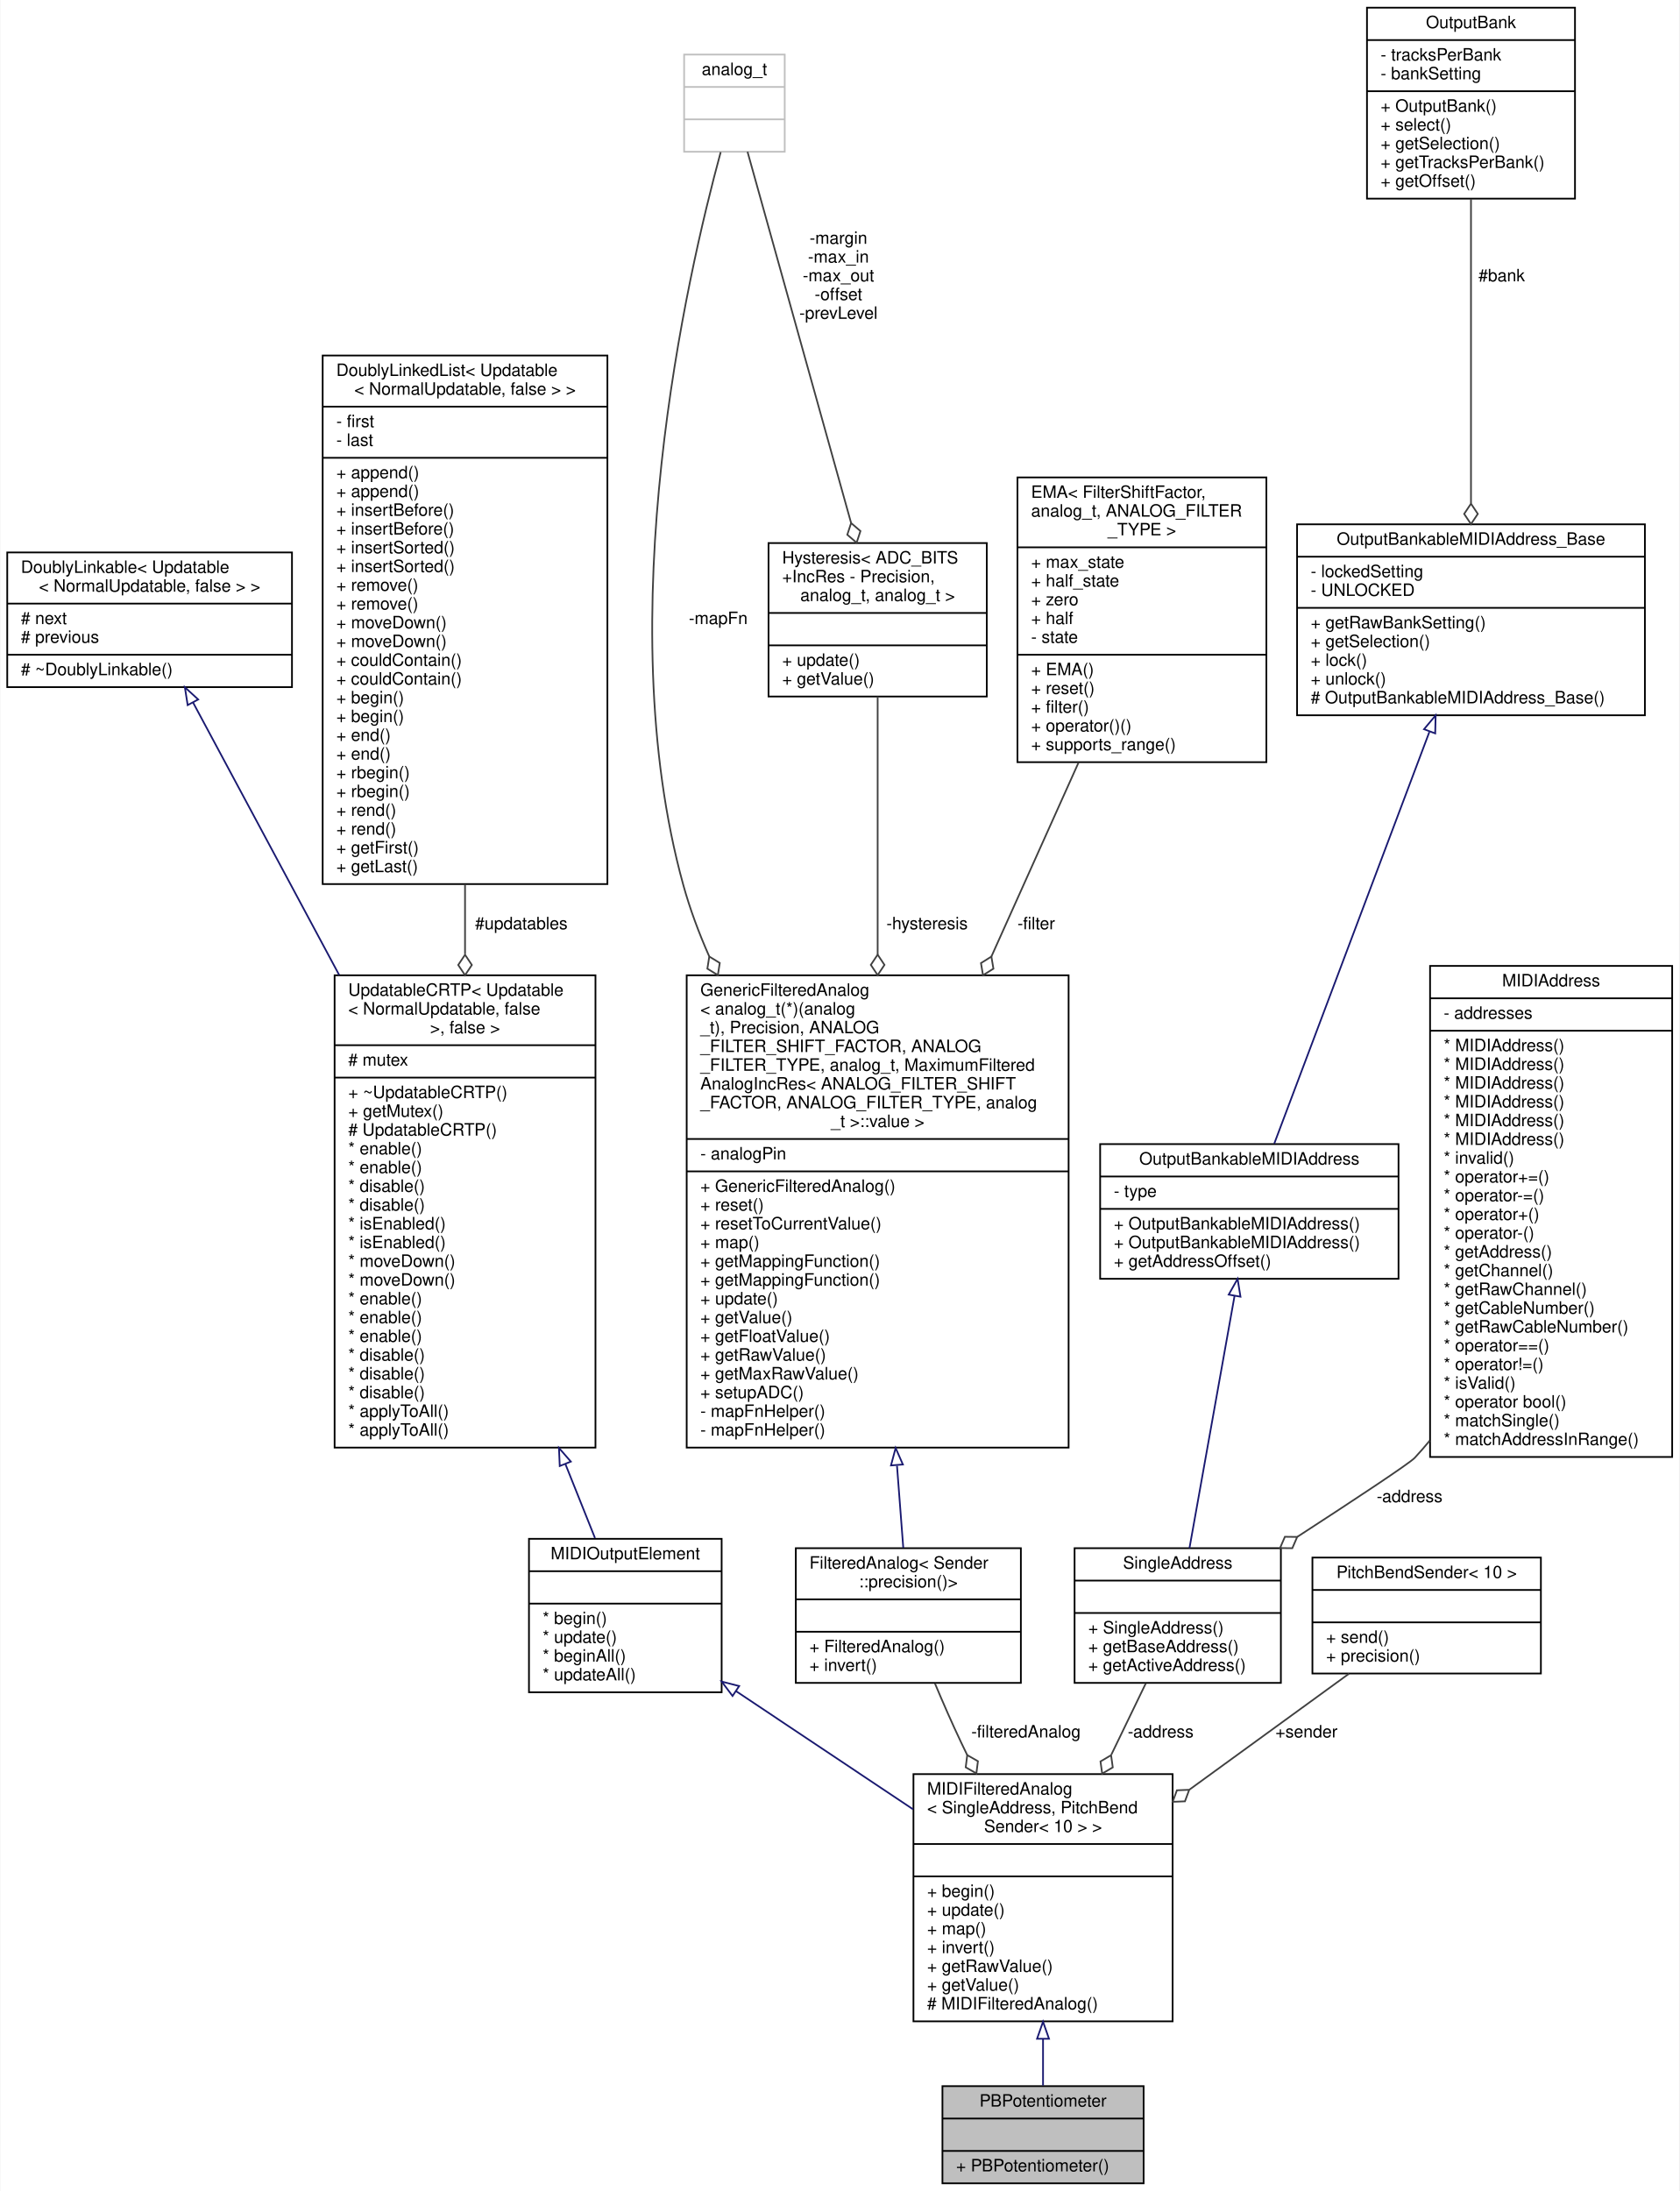
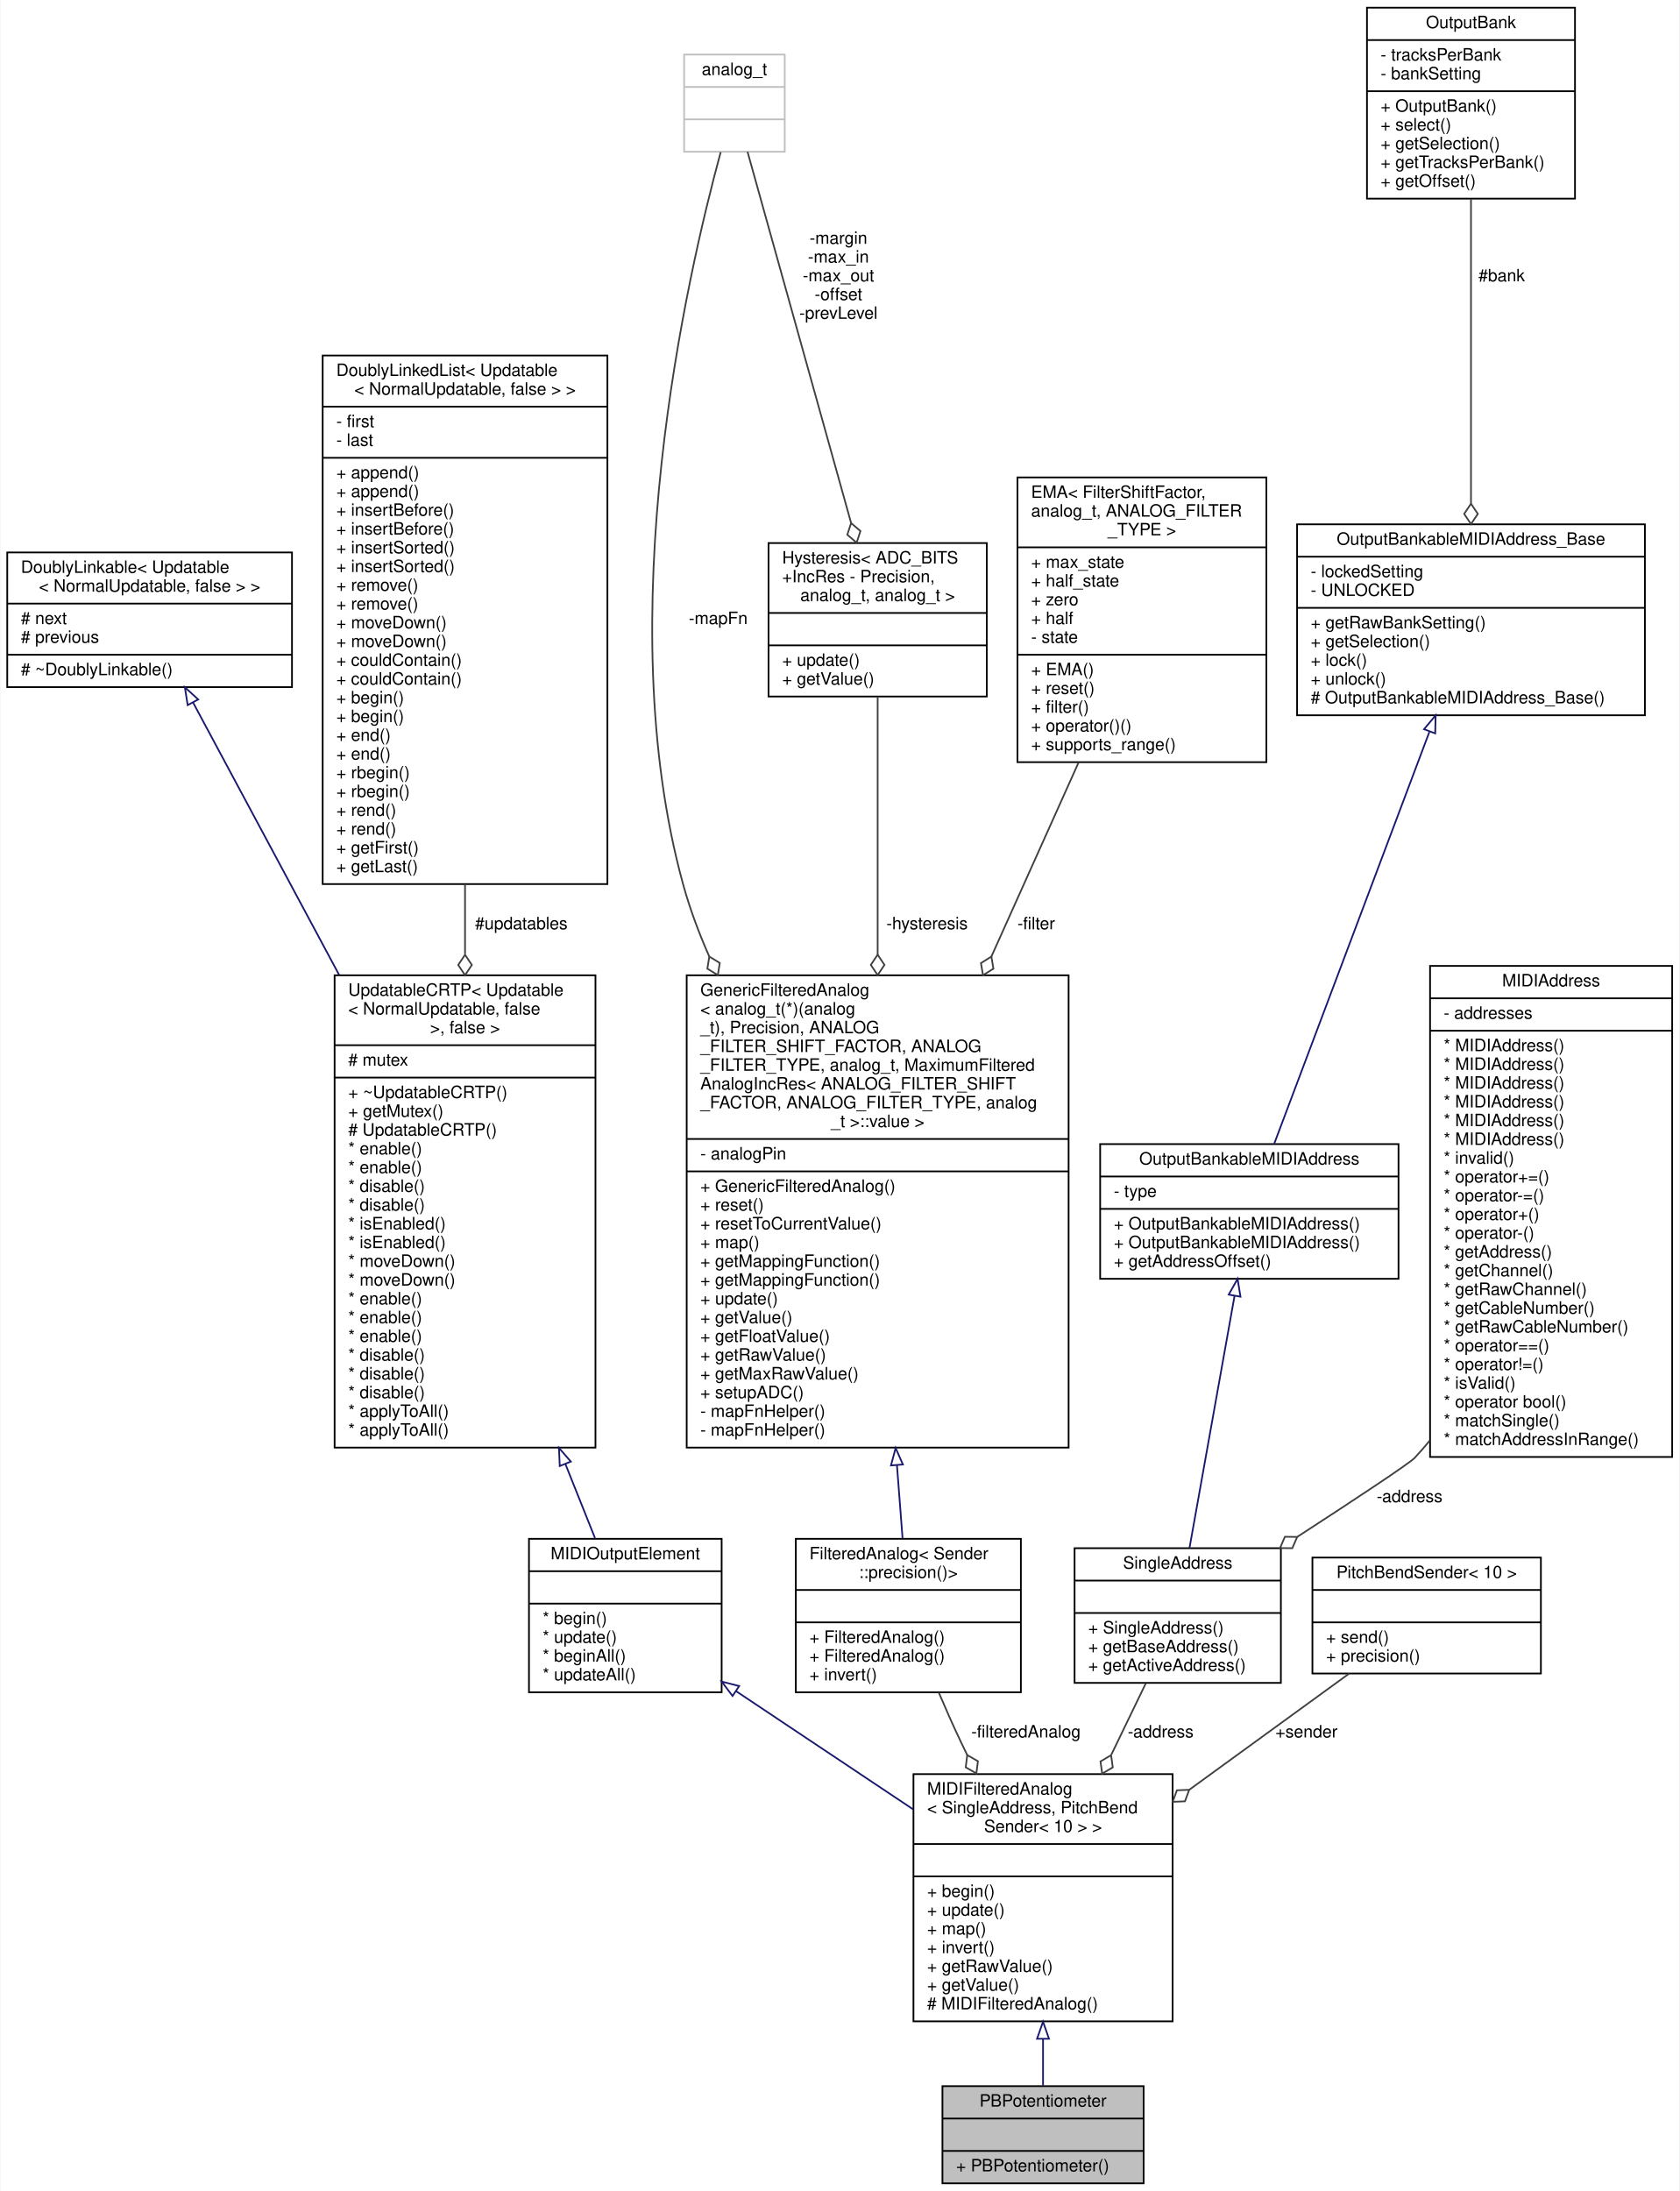
<svg xmlns="http://www.w3.org/2000/svg" xmlns:xlink="http://www.w3.org/1999/xlink" width="985pt" height="1285pt" viewBox="0.00 0.00 984.50 1285.00">
  <g id="graph0" class="graph" transform="scale(1 1) rotate(0) translate(4 1281)">
    <polygon fill="white" stroke="transparent" points="-4,4 -4,-1281 980.5,-1281 980.5,4 -4,4" />
    <g id="node1" class="node">
      <g id="a_node1">
        <a xlink:title="A class of MIDIOutputElements that read the analog input from a potentiometer or fader,...">
          <polygon fill="#bfbfbf" stroke="black" points="548.5,-0.5 548.5,-57.5 666.5,-57.5 666.5,-0.5 548.5,-0.5" />
          <text text-anchor="middle" x="607.5" y="-45.5" font-family="Helvetica,sans-Serif" font-size="10.00">PBPotentiometer</text>
          <polyline fill="none" stroke="black" points="548.5,-38.5 666.5,-38.5 " />
          <text text-anchor="middle" x="607.5" y="-26.5" font-family="Helvetica,sans-Serif" font-size="10.00"> </text>
          <polyline fill="none" stroke="black" points="548.5,-19.5 666.5,-19.5 " />
          <text text-anchor="start" x="556.5" y="-7.5" font-family="Helvetica,sans-Serif" font-size="10.00">+ PBPotentiometer()</text>
        </a>
      </g>
    </g>
    <g id="node2" class="node">
      <g id="a_node2">
        <a xlink:href="../../db/ddc/classBankable_1_1MIDIFilteredAnalog.html" target="_top" xlink:title=" ">
          <polygon fill="white" stroke="black" points="531.5,-95.5 531.5,-240.5 683.5,-240.5 683.5,-95.5 531.5,-95.5" />
          <text text-anchor="start" x="539.5" y="-228.5" font-family="Helvetica,sans-Serif" font-size="10.00">MIDIFilteredAnalog</text>
          <text text-anchor="start" x="539.5" y="-217.5" font-family="Helvetica,sans-Serif" font-size="10.00">&lt; SingleAddress, PitchBend</text>
          <text text-anchor="middle" x="607.5" y="-206.5" font-family="Helvetica,sans-Serif" font-size="10.00">Sender&lt; 10 &gt; &gt;</text>
          <polyline fill="none" stroke="black" points="531.5,-199.5 683.5,-199.5 " />
          <text text-anchor="middle" x="607.5" y="-187.5" font-family="Helvetica,sans-Serif" font-size="10.00"> </text>
          <polyline fill="none" stroke="black" points="531.5,-180.5 683.5,-180.5 " />
          <text text-anchor="start" x="539.5" y="-168.5" font-family="Helvetica,sans-Serif" font-size="10.00">+ begin()</text>
          <text text-anchor="start" x="539.5" y="-157.5" font-family="Helvetica,sans-Serif" font-size="10.00">+ update()</text>
          <text text-anchor="start" x="539.5" y="-146.5" font-family="Helvetica,sans-Serif" font-size="10.00">+ map()</text>
          <text text-anchor="start" x="539.5" y="-135.5" font-family="Helvetica,sans-Serif" font-size="10.00">+ invert()</text>
          <text text-anchor="start" x="539.5" y="-124.5" font-family="Helvetica,sans-Serif" font-size="10.00">+ getRawValue()</text>
          <text text-anchor="start" x="539.5" y="-113.5" font-family="Helvetica,sans-Serif" font-size="10.00">+ getValue()</text>
          <text text-anchor="start" x="539.5" y="-102.5" font-family="Helvetica,sans-Serif" font-size="10.00"># MIDIFilteredAnalog()</text>
        </a>
      </g>
    </g>
    <g id="edge1" class="edge">
      <path fill="none" stroke="midnightblue" d="M607.5,-85.04C607.5,-75.31 607.5,-65.95 607.5,-57.8" />
      <polygon fill="none" stroke="midnightblue" points="604,-85.29 607.5,-95.29 611,-85.29 604,-85.29" />
    </g>
    <g id="node3" class="node">
      <g id="a_node3">
        <a xlink:href="../../d1/d55/classAH_1_1Updatable.html" target="_top" xlink:title=" ">
          <polygon fill="white" stroke="black" points="306,-288.5 306,-378.5 419,-378.5 419,-288.5 306,-288.5" />
          <text text-anchor="middle" x="362.5" y="-366.5" font-family="Helvetica,sans-Serif" font-size="10.00">MIDIOutputElement</text>
          <polyline fill="none" stroke="black" points="306,-359.5 419,-359.5 " />
          <text text-anchor="middle" x="362.5" y="-347.5" font-family="Helvetica,sans-Serif" font-size="10.00"> </text>
          <polyline fill="none" stroke="black" points="306,-340.5 419,-340.5 " />
          <text text-anchor="start" x="314" y="-328.5" font-family="Helvetica,sans-Serif" font-size="10.00">* begin()</text>
          <text text-anchor="start" x="314" y="-317.5" font-family="Helvetica,sans-Serif" font-size="10.00">* update()</text>
          <text text-anchor="start" x="314" y="-306.5" font-family="Helvetica,sans-Serif" font-size="10.00">* beginAll()</text>
          <text text-anchor="start" x="314" y="-295.5" font-family="Helvetica,sans-Serif" font-size="10.00">* updateAll()</text>
        </a>
      </g>
    </g>
    <g id="edge2" class="edge">
      <path fill="none" stroke="midnightblue" d="M427.4,-289.19C459.32,-267.89 498,-242.08 531.31,-219.84" />
      <polygon fill="none" stroke="midnightblue" points="425.39,-286.32 419.02,-294.78 429.28,-292.14 425.39,-286.32" />
    </g>
    <g id="node4" class="node">
      <g id="a_node4">
        <a xlink:href="../../d8/d1a/classAH_1_1UpdatableCRTP.html" target="_top" xlink:title=" ">
          <polygon fill="white" stroke="black" points="192,-432 192,-709 345,-709 345,-432 192,-432" />
          <text text-anchor="start" x="200" y="-697" font-family="Helvetica,sans-Serif" font-size="10.00">UpdatableCRTP&lt; Updatable</text>
          <text text-anchor="start" x="200" y="-686" font-family="Helvetica,sans-Serif" font-size="10.00">&lt; NormalUpdatable, false</text>
          <text text-anchor="middle" x="268.5" y="-675" font-family="Helvetica,sans-Serif" font-size="10.00"> &gt;, false &gt;</text>
          <polyline fill="none" stroke="black" points="192,-668 345,-668 " />
          <text text-anchor="start" x="200" y="-656" font-family="Helvetica,sans-Serif" font-size="10.00"># mutex</text>
          <polyline fill="none" stroke="black" points="192,-649 345,-649 " />
          <text text-anchor="start" x="200" y="-637" font-family="Helvetica,sans-Serif" font-size="10.00">+ ~UpdatableCRTP()</text>
          <text text-anchor="start" x="200" y="-626" font-family="Helvetica,sans-Serif" font-size="10.00">+ getMutex()</text>
          <text text-anchor="start" x="200" y="-615" font-family="Helvetica,sans-Serif" font-size="10.00"># UpdatableCRTP()</text>
          <text text-anchor="start" x="200" y="-604" font-family="Helvetica,sans-Serif" font-size="10.00">* enable()</text>
          <text text-anchor="start" x="200" y="-593" font-family="Helvetica,sans-Serif" font-size="10.00">* enable()</text>
          <text text-anchor="start" x="200" y="-582" font-family="Helvetica,sans-Serif" font-size="10.00">* disable()</text>
          <text text-anchor="start" x="200" y="-571" font-family="Helvetica,sans-Serif" font-size="10.00">* disable()</text>
          <text text-anchor="start" x="200" y="-560" font-family="Helvetica,sans-Serif" font-size="10.00">* isEnabled()</text>
          <text text-anchor="start" x="200" y="-549" font-family="Helvetica,sans-Serif" font-size="10.00">* isEnabled()</text>
          <text text-anchor="start" x="200" y="-538" font-family="Helvetica,sans-Serif" font-size="10.00">* moveDown()</text>
          <text text-anchor="start" x="200" y="-527" font-family="Helvetica,sans-Serif" font-size="10.00">* moveDown()</text>
          <text text-anchor="start" x="200" y="-516" font-family="Helvetica,sans-Serif" font-size="10.00">* enable()</text>
          <text text-anchor="start" x="200" y="-505" font-family="Helvetica,sans-Serif" font-size="10.00">* enable()</text>
          <text text-anchor="start" x="200" y="-494" font-family="Helvetica,sans-Serif" font-size="10.00">* enable()</text>
          <text text-anchor="start" x="200" y="-483" font-family="Helvetica,sans-Serif" font-size="10.00">* disable()</text>
          <text text-anchor="start" x="200" y="-472" font-family="Helvetica,sans-Serif" font-size="10.00">* disable()</text>
          <text text-anchor="start" x="200" y="-461" font-family="Helvetica,sans-Serif" font-size="10.00">* disable()</text>
          <text text-anchor="start" x="200" y="-450" font-family="Helvetica,sans-Serif" font-size="10.00">* applyToAll()</text>
          <text text-anchor="start" x="200" y="-439" font-family="Helvetica,sans-Serif" font-size="10.00">* applyToAll()</text>
        </a>
      </g>
    </g>
    <g id="edge3" class="edge">
      <path fill="none" stroke="midnightblue" d="M327.31,-422.48C333.57,-406.82 339.54,-391.9 344.72,-378.95" />
      <polygon fill="none" stroke="midnightblue" points="324.05,-421.2 323.59,-431.78 330.55,-423.79 324.05,-421.2" />
    </g>
    <g id="node5" class="node">
      <g id="a_node5">
        <a xlink:href="../../d4/d23/classDoublyLinkable.html" target="_top" xlink:title=" ">
          <polygon fill="white" stroke="black" points="0,-878 0,-957 167,-957 167,-878 0,-878" />
          <text text-anchor="start" x="8" y="-945" font-family="Helvetica,sans-Serif" font-size="10.00">DoublyLinkable&lt; Updatable</text>
          <text text-anchor="middle" x="83.5" y="-934" font-family="Helvetica,sans-Serif" font-size="10.00">&lt; NormalUpdatable, false &gt; &gt;</text>
          <polyline fill="none" stroke="black" points="0,-927 167,-927 " />
          <text text-anchor="start" x="8" y="-915" font-family="Helvetica,sans-Serif" font-size="10.00"># next</text>
          <text text-anchor="start" x="8" y="-904" font-family="Helvetica,sans-Serif" font-size="10.00"># previous</text>
          <polyline fill="none" stroke="black" points="0,-897 167,-897 " />
          <text text-anchor="start" x="8" y="-885" font-family="Helvetica,sans-Serif" font-size="10.00"># ~DoublyLinkable()</text>
        </a>
      </g>
    </g>
    <g id="edge4" class="edge">
      <path fill="none" stroke="midnightblue" d="M109.01,-868.93C131.14,-827.66 164.3,-765.82 194.66,-709.2" />
      <polygon fill="none" stroke="midnightblue" points="105.82,-867.46 104.18,-877.93 111.99,-870.77 105.82,-867.46" />
    </g>
    <g id="node6" class="node">
      <g id="a_node6">
        <a xlink:href="../../dd/d16/classDoublyLinkedList.html" target="_top" xlink:title=" ">
          <polygon fill="white" stroke="black" points="185,-762.5 185,-1072.5 352,-1072.5 352,-762.5 185,-762.5" />
          <text text-anchor="start" x="193" y="-1060.5" font-family="Helvetica,sans-Serif" font-size="10.00">DoublyLinkedList&lt; Updatable</text>
          <text text-anchor="middle" x="268.5" y="-1049.5" font-family="Helvetica,sans-Serif" font-size="10.00">&lt; NormalUpdatable, false &gt; &gt;</text>
          <polyline fill="none" stroke="black" points="185,-1042.5 352,-1042.5 " />
          <text text-anchor="start" x="193" y="-1030.5" font-family="Helvetica,sans-Serif" font-size="10.00">- first</text>
          <text text-anchor="start" x="193" y="-1019.5" font-family="Helvetica,sans-Serif" font-size="10.00">- last</text>
          <polyline fill="none" stroke="black" points="185,-1012.5 352,-1012.5 " />
          <text text-anchor="start" x="193" y="-1000.5" font-family="Helvetica,sans-Serif" font-size="10.00">+ append()</text>
          <text text-anchor="start" x="193" y="-989.5" font-family="Helvetica,sans-Serif" font-size="10.00">+ append()</text>
          <text text-anchor="start" x="193" y="-978.5" font-family="Helvetica,sans-Serif" font-size="10.00">+ insertBefore()</text>
          <text text-anchor="start" x="193" y="-967.5" font-family="Helvetica,sans-Serif" font-size="10.00">+ insertBefore()</text>
          <text text-anchor="start" x="193" y="-956.5" font-family="Helvetica,sans-Serif" font-size="10.00">+ insertSorted()</text>
          <text text-anchor="start" x="193" y="-945.5" font-family="Helvetica,sans-Serif" font-size="10.00">+ insertSorted()</text>
          <text text-anchor="start" x="193" y="-934.5" font-family="Helvetica,sans-Serif" font-size="10.00">+ remove()</text>
          <text text-anchor="start" x="193" y="-923.5" font-family="Helvetica,sans-Serif" font-size="10.00">+ remove()</text>
          <text text-anchor="start" x="193" y="-912.5" font-family="Helvetica,sans-Serif" font-size="10.00">+ moveDown()</text>
          <text text-anchor="start" x="193" y="-901.5" font-family="Helvetica,sans-Serif" font-size="10.00">+ moveDown()</text>
          <text text-anchor="start" x="193" y="-890.5" font-family="Helvetica,sans-Serif" font-size="10.00">+ couldContain()</text>
          <text text-anchor="start" x="193" y="-879.5" font-family="Helvetica,sans-Serif" font-size="10.00">+ couldContain()</text>
          <text text-anchor="start" x="193" y="-868.5" font-family="Helvetica,sans-Serif" font-size="10.00">+ begin()</text>
          <text text-anchor="start" x="193" y="-857.5" font-family="Helvetica,sans-Serif" font-size="10.00">+ begin()</text>
          <text text-anchor="start" x="193" y="-846.5" font-family="Helvetica,sans-Serif" font-size="10.00">+ end()</text>
          <text text-anchor="start" x="193" y="-835.5" font-family="Helvetica,sans-Serif" font-size="10.00">+ end()</text>
          <text text-anchor="start" x="193" y="-824.5" font-family="Helvetica,sans-Serif" font-size="10.00">+ rbegin()</text>
          <text text-anchor="start" x="193" y="-813.5" font-family="Helvetica,sans-Serif" font-size="10.00">+ rbegin()</text>
          <text text-anchor="start" x="193" y="-802.5" font-family="Helvetica,sans-Serif" font-size="10.00">+ rend()</text>
          <text text-anchor="start" x="193" y="-791.5" font-family="Helvetica,sans-Serif" font-size="10.00">+ rend()</text>
          <text text-anchor="start" x="193" y="-780.5" font-family="Helvetica,sans-Serif" font-size="10.00">+ getFirst()</text>
          <text text-anchor="start" x="193" y="-769.5" font-family="Helvetica,sans-Serif" font-size="10.00">+ getLast()</text>
        </a>
      </g>
    </g>
    <g id="edge5" class="edge">
      <path fill="none" stroke="#404040" d="M268.5,-762.41C268.5,-748.81 268.5,-735.04 268.5,-721.47" />
      <polygon fill="none" stroke="#404040" points="268.5,-721.06 264.5,-715.06 268.5,-709.06 272.5,-715.06 268.5,-721.06" />
      <text text-anchor="middle" x="301.5" y="-736" font-family="Helvetica,sans-Serif" font-size="10.00"> #updatables</text>
    </g>
    <g id="node7" class="node">
      <g id="a_node7">
        <a xlink:href="../../d3/d6e/classAH_1_1FilteredAnalog.html" target="_top" xlink:title=" ">
-           <polygon fill="white" stroke="black" points="462.5,-294 462.5,-373 594.5,-373 594.5,-294 462.5,-294" />
-           <text text-anchor="start" x="470.5" y="-361" font-family="Helvetica,sans-Serif" font-size="10.00">FilteredAnalog&lt; Sender</text>
-           <text text-anchor="middle" x="528.5" y="-350" font-family="Helvetica,sans-Serif" font-size="10.00">::precision()&gt;</text>
-           <polyline fill="none" stroke="black" points="462.5,-343 594.5,-343 " />
-           <text text-anchor="middle" x="528.5" y="-331" font-family="Helvetica,sans-Serif" font-size="10.00"> </text>
-           <polyline fill="none" stroke="black" points="462.5,-324 594.5,-324 " />
-           <text text-anchor="start" x="470.5" y="-312" font-family="Helvetica,sans-Serif" font-size="10.00">+ FilteredAnalog()</text>
-           <text text-anchor="start" x="470.5" y="-301" font-family="Helvetica,sans-Serif" font-size="10.00">+ invert()</text>
+           <polygon fill="white" stroke="black" points="462.5,-288.5 462.5,-378.5 594.5,-378.5 594.5,-288.5 462.5,-288.5" />
+           <text text-anchor="start" x="470.5" y="-366.5" font-family="Helvetica,sans-Serif" font-size="10.00">FilteredAnalog&lt; Sender</text>
+           <text text-anchor="middle" x="528.5" y="-355.5" font-family="Helvetica,sans-Serif" font-size="10.00">::precision()&gt;</text>
+           <polyline fill="none" stroke="black" points="462.5,-348.5 594.5,-348.5 " />
+           <text text-anchor="middle" x="528.5" y="-336.5" font-family="Helvetica,sans-Serif" font-size="10.00"> </text>
+           <polyline fill="none" stroke="black" points="462.5,-329.5 594.5,-329.5 " />
+           <text text-anchor="start" x="470.5" y="-317.5" font-family="Helvetica,sans-Serif" font-size="10.00">+ FilteredAnalog()</text>
+           <text text-anchor="start" x="470.5" y="-306.5" font-family="Helvetica,sans-Serif" font-size="10.00">+ FilteredAnalog()</text>
+           <text text-anchor="start" x="470.5" y="-295.5" font-family="Helvetica,sans-Serif" font-size="10.00">+ invert()</text>
        </a>
      </g>
    </g>
    <g id="edge6" class="edge">
-       <path fill="none" stroke="#404040" d="M544.1,-293.68C548.84,-282.4 554.2,-270.13 559.5,-259 560.64,-256.6 561.82,-254.17 563.02,-251.72" />
+       <path fill="none" stroke="#404040" d="M546.38,-288.29C550.52,-278.57 555.03,-268.38 559.5,-259 560.64,-256.6 561.82,-254.17 563.02,-251.72" />
      <polygon fill="none" stroke="#404040" points="563.05,-251.66 562.15,-244.5 568.4,-240.92 569.31,-248.07 563.05,-251.66" />
      <text text-anchor="middle" x="597.5" y="-262" font-family="Helvetica,sans-Serif" font-size="10.00"> -filteredAnalog</text>
    </g>
    <g id="node8" class="node">
      <g id="a_node8">
        <a xlink:href="../../da/d36/classAH_1_1GenericFilteredAnalog.html" target="_top" xlink:title=" ">
          <polygon fill="white" stroke="black" points="398.5,-432 398.5,-709 622.5,-709 622.5,-432 398.5,-432" />
          <text text-anchor="start" x="406.5" y="-697" font-family="Helvetica,sans-Serif" font-size="10.00">GenericFilteredAnalog</text>
          <text text-anchor="start" x="406.5" y="-686" font-family="Helvetica,sans-Serif" font-size="10.00">&lt; analog_t(*)(analog</text>
          <text text-anchor="start" x="406.5" y="-675" font-family="Helvetica,sans-Serif" font-size="10.00">_t), Precision, ANALOG</text>
          <text text-anchor="start" x="406.5" y="-664" font-family="Helvetica,sans-Serif" font-size="10.00">_FILTER_SHIFT_FACTOR, ANALOG</text>
          <text text-anchor="start" x="406.5" y="-653" font-family="Helvetica,sans-Serif" font-size="10.00">_FILTER_TYPE, analog_t, MaximumFiltered</text>
          <text text-anchor="start" x="406.5" y="-642" font-family="Helvetica,sans-Serif" font-size="10.00">AnalogIncRes&lt; ANALOG_FILTER_SHIFT</text>
          <text text-anchor="start" x="406.5" y="-631" font-family="Helvetica,sans-Serif" font-size="10.00">_FACTOR, ANALOG_FILTER_TYPE, analog</text>
          <text text-anchor="middle" x="510.5" y="-620" font-family="Helvetica,sans-Serif" font-size="10.00">_t &gt;::value &gt;</text>
          <polyline fill="none" stroke="black" points="398.5,-613 622.5,-613 " />
          <text text-anchor="start" x="406.5" y="-601" font-family="Helvetica,sans-Serif" font-size="10.00">- analogPin</text>
          <polyline fill="none" stroke="black" points="398.5,-594 622.5,-594 " />
          <text text-anchor="start" x="406.5" y="-582" font-family="Helvetica,sans-Serif" font-size="10.00">+ GenericFilteredAnalog()</text>
          <text text-anchor="start" x="406.5" y="-571" font-family="Helvetica,sans-Serif" font-size="10.00">+ reset()</text>
          <text text-anchor="start" x="406.5" y="-560" font-family="Helvetica,sans-Serif" font-size="10.00">+ resetToCurrentValue()</text>
          <text text-anchor="start" x="406.5" y="-549" font-family="Helvetica,sans-Serif" font-size="10.00">+ map()</text>
          <text text-anchor="start" x="406.5" y="-538" font-family="Helvetica,sans-Serif" font-size="10.00">+ getMappingFunction()</text>
          <text text-anchor="start" x="406.5" y="-527" font-family="Helvetica,sans-Serif" font-size="10.00">+ getMappingFunction()</text>
          <text text-anchor="start" x="406.5" y="-516" font-family="Helvetica,sans-Serif" font-size="10.00">+ update()</text>
          <text text-anchor="start" x="406.5" y="-505" font-family="Helvetica,sans-Serif" font-size="10.00">+ getValue()</text>
          <text text-anchor="start" x="406.5" y="-494" font-family="Helvetica,sans-Serif" font-size="10.00">+ getFloatValue()</text>
          <text text-anchor="start" x="406.5" y="-483" font-family="Helvetica,sans-Serif" font-size="10.00">+ getRawValue()</text>
          <text text-anchor="start" x="406.5" y="-472" font-family="Helvetica,sans-Serif" font-size="10.00">+ getMaxRawValue()</text>
          <text text-anchor="start" x="406.5" y="-461" font-family="Helvetica,sans-Serif" font-size="10.00">+ setupADC()</text>
          <text text-anchor="start" x="406.5" y="-450" font-family="Helvetica,sans-Serif" font-size="10.00">- mapFnHelper()</text>
          <text text-anchor="start" x="406.5" y="-439" font-family="Helvetica,sans-Serif" font-size="10.00">- mapFnHelper()</text>
        </a>
      </g>
    </g>
    <g id="edge7" class="edge">
-       <path fill="none" stroke="midnightblue" d="M521.85,-421.32C523.2,-403.72 524.47,-387.1 525.53,-373.22" />
+       <path fill="none" stroke="midnightblue" d="M521.83,-421.6C523,-406.26 524.12,-391.66 525.1,-378.95" />
      <polygon fill="none" stroke="midnightblue" points="518.32,-421.54 521.05,-431.78 525.3,-422.08 518.32,-421.54" />
    </g>
    <g id="node9" class="node">
      <g id="a_node9">
        <a xlink:href="../../d2/dcb/classHysteresis.html" target="_top" xlink:title=" ">
          <polygon fill="white" stroke="black" points="446.5,-872.5 446.5,-962.5 574.5,-962.5 574.5,-872.5 446.5,-872.5" />
          <text text-anchor="start" x="454.5" y="-950.5" font-family="Helvetica,sans-Serif" font-size="10.00">Hysteresis&lt; ADC_BITS</text>
          <text text-anchor="start" x="454.5" y="-939.5" font-family="Helvetica,sans-Serif" font-size="10.00">+IncRes - Precision,</text>
          <text text-anchor="middle" x="510.5" y="-928.5" font-family="Helvetica,sans-Serif" font-size="10.00"> analog_t, analog_t &gt;</text>
          <polyline fill="none" stroke="black" points="446.5,-921.5 574.5,-921.5 " />
          <text text-anchor="middle" x="510.5" y="-909.5" font-family="Helvetica,sans-Serif" font-size="10.00"> </text>
          <polyline fill="none" stroke="black" points="446.5,-902.5 574.5,-902.5 " />
          <text text-anchor="start" x="454.5" y="-890.5" font-family="Helvetica,sans-Serif" font-size="10.00">+ update()</text>
          <text text-anchor="start" x="454.5" y="-879.5" font-family="Helvetica,sans-Serif" font-size="10.00">+ getValue()</text>
        </a>
      </g>
    </g>
    <g id="edge8" class="edge">
      <path fill="none" stroke="#404040" d="M510.5,-872.46C510.5,-834.04 510.5,-776.01 510.5,-721.13" />
      <polygon fill="none" stroke="#404040" points="510.5,-721.11 506.5,-715.11 510.5,-709.11 514.5,-715.11 510.5,-721.11" />
      <text text-anchor="middle" x="539.5" y="-736" font-family="Helvetica,sans-Serif" font-size="10.00"> -hysteresis</text>
    </g>
    <g id="node10" class="node">
      <g id="a_node10">
        <a xlink:title=" ">
          <polygon fill="white" stroke="#bfbfbf" points="397,-1192 397,-1249 456,-1249 456,-1192 397,-1192" />
          <text text-anchor="middle" x="426.5" y="-1237" font-family="Helvetica,sans-Serif" font-size="10.00">analog_t</text>
          <polyline fill="none" stroke="#bfbfbf" points="397,-1230 456,-1230 " />
          <text text-anchor="middle" x="426.5" y="-1218" font-family="Helvetica,sans-Serif" font-size="10.00"> </text>
          <polyline fill="none" stroke="#bfbfbf" points="397,-1211 456,-1211 " />
          <text text-anchor="middle" x="426.5" y="-1199" font-family="Helvetica,sans-Serif" font-size="10.00"> </text>
        </a>
      </g>
    </g>
    <g id="edge11" class="edge">
      <path fill="none" stroke="#404040" d="M418.44,-1191.78C398.75,-1119.49 352.88,-919.86 396.5,-762 400.39,-747.93 405.62,-733.85 411.72,-720.08" />
      <polygon fill="none" stroke="#404040" points="411.75,-720 410.63,-712.88 416.78,-709.1 417.9,-716.23 411.75,-720" />
      <text text-anchor="middle" x="417" y="-915" font-family="Helvetica,sans-Serif" font-size="10.00"> -mapFn</text>
    </g>
    <g id="edge9" class="edge">
      <path fill="none" stroke="#404040" d="M434.18,-1191.99C447.9,-1142.81 476.9,-1038.91 494.93,-974.28" />
      <polygon fill="none" stroke="#404040" points="494.94,-974.24 492.7,-967.39 498.17,-962.69 500.41,-969.54 494.94,-974.24" />
      <text text-anchor="middle" x="487.5" y="-1138" font-family="Helvetica,sans-Serif" font-size="10.00"> -margin</text>
      <text text-anchor="middle" x="487.5" y="-1127" font-family="Helvetica,sans-Serif" font-size="10.00">-max_in</text>
      <text text-anchor="middle" x="487.5" y="-1116" font-family="Helvetica,sans-Serif" font-size="10.00">-max_out</text>
      <text text-anchor="middle" x="487.5" y="-1105" font-family="Helvetica,sans-Serif" font-size="10.00">-offset</text>
      <text text-anchor="middle" x="487.5" y="-1094" font-family="Helvetica,sans-Serif" font-size="10.00">-prevLevel</text>
    </g>
    <g id="node11" class="node">
      <g id="a_node11">
        <a xlink:href="../../d7/d40/classEMA.html" target="_top" xlink:title=" ">
          <polygon fill="white" stroke="black" points="592.5,-834 592.5,-1001 738.5,-1001 738.5,-834 592.5,-834" />
          <text text-anchor="start" x="600.5" y="-989" font-family="Helvetica,sans-Serif" font-size="10.00">EMA&lt; FilterShiftFactor,</text>
          <text text-anchor="start" x="600.5" y="-978" font-family="Helvetica,sans-Serif" font-size="10.00"> analog_t, ANALOG_FILTER</text>
          <text text-anchor="middle" x="665.5" y="-967" font-family="Helvetica,sans-Serif" font-size="10.00">_TYPE &gt;</text>
          <polyline fill="none" stroke="black" points="592.5,-960 738.5,-960 " />
          <text text-anchor="start" x="600.5" y="-948" font-family="Helvetica,sans-Serif" font-size="10.00">+ max_state</text>
          <text text-anchor="start" x="600.5" y="-937" font-family="Helvetica,sans-Serif" font-size="10.00">+ half_state</text>
          <text text-anchor="start" x="600.5" y="-926" font-family="Helvetica,sans-Serif" font-size="10.00">+ zero</text>
          <text text-anchor="start" x="600.5" y="-915" font-family="Helvetica,sans-Serif" font-size="10.00">+ half</text>
          <text text-anchor="start" x="600.5" y="-904" font-family="Helvetica,sans-Serif" font-size="10.00">- state</text>
          <polyline fill="none" stroke="black" points="592.5,-897 738.5,-897 " />
          <text text-anchor="start" x="600.5" y="-885" font-family="Helvetica,sans-Serif" font-size="10.00">+ EMA()</text>
          <text text-anchor="start" x="600.5" y="-874" font-family="Helvetica,sans-Serif" font-size="10.00">+ reset()</text>
          <text text-anchor="start" x="600.5" y="-863" font-family="Helvetica,sans-Serif" font-size="10.00">+ filter()</text>
          <text text-anchor="start" x="600.5" y="-852" font-family="Helvetica,sans-Serif" font-size="10.00">+ operator()()</text>
          <text text-anchor="start" x="600.5" y="-841" font-family="Helvetica,sans-Serif" font-size="10.00">+ supports_range()</text>
        </a>
      </g>
    </g>
    <g id="edge10" class="edge">
      <path fill="none" stroke="#404040" d="M628.37,-833.86C613.02,-799.7 594.74,-759.01 577.21,-719.99" />
      <polygon fill="none" stroke="#404040" points="577.21,-719.98 571.1,-716.15 572.29,-709.04 578.4,-712.87 577.21,-719.98" />
      <text text-anchor="middle" x="603.5" y="-736" font-family="Helvetica,sans-Serif" font-size="10.00"> -filter</text>
    </g>
    <g id="node12" class="node">
      <g id="a_node12">
        <a xlink:href="../../df/de5/classBankable_1_1SingleAddress.html" target="_top" xlink:title=" ">
          <polygon fill="white" stroke="black" points="626,-294 626,-373 747,-373 747,-294 626,-294" />
          <text text-anchor="middle" x="686.5" y="-361" font-family="Helvetica,sans-Serif" font-size="10.00">SingleAddress</text>
          <polyline fill="none" stroke="black" points="626,-354 747,-354 " />
          <text text-anchor="middle" x="686.5" y="-342" font-family="Helvetica,sans-Serif" font-size="10.00"> </text>
          <polyline fill="none" stroke="black" points="626,-335 747,-335 " />
          <text text-anchor="start" x="634" y="-323" font-family="Helvetica,sans-Serif" font-size="10.00">+ SingleAddress()</text>
          <text text-anchor="start" x="634" y="-312" font-family="Helvetica,sans-Serif" font-size="10.00">+ getBaseAddress()</text>
          <text text-anchor="start" x="634" y="-301" font-family="Helvetica,sans-Serif" font-size="10.00">+ getActiveAddress()</text>
        </a>
      </g>
    </g>
    <g id="edge12" class="edge">
      <path fill="none" stroke="#404040" d="M667.78,-293.75C661.67,-281.11 654.63,-266.55 647.57,-251.94" />
      <polygon fill="none" stroke="#404040" points="647.41,-251.59 641.2,-247.93 642.19,-240.79 648.4,-244.45 647.41,-251.59" />
      <text text-anchor="middle" x="676.5" y="-262" font-family="Helvetica,sans-Serif" font-size="10.00"> -address</text>
    </g>
    <g id="node13" class="node">
      <g id="a_node13">
        <a xlink:href="../../d2/d97/classOutputBankableMIDIAddress.html" target="_top" xlink:title="A base class for all MIDIOutputElements that can be banked.">
          <polygon fill="white" stroke="black" points="641,-531 641,-610 816,-610 816,-531 641,-531" />
          <text text-anchor="middle" x="728.5" y="-598" font-family="Helvetica,sans-Serif" font-size="10.00">OutputBankableMIDIAddress</text>
          <polyline fill="none" stroke="black" points="641,-591 816,-591 " />
          <text text-anchor="start" x="649" y="-579" font-family="Helvetica,sans-Serif" font-size="10.00">- type</text>
          <polyline fill="none" stroke="black" points="641,-572 816,-572 " />
          <text text-anchor="start" x="649" y="-560" font-family="Helvetica,sans-Serif" font-size="10.00">+ OutputBankableMIDIAddress()</text>
          <text text-anchor="start" x="649" y="-549" font-family="Helvetica,sans-Serif" font-size="10.00">+ OutputBankableMIDIAddress()</text>
          <text text-anchor="start" x="649" y="-538" font-family="Helvetica,sans-Serif" font-size="10.00">+ getAddressOffset()</text>
        </a>
      </g>
    </g>
    <g id="edge13" class="edge">
      <path fill="none" stroke="midnightblue" d="M719.85,-521.1C712.02,-477.27 700.63,-413.54 693.39,-373.06" />
      <polygon fill="none" stroke="midnightblue" points="716.41,-521.73 721.61,-530.96 723.3,-520.5 716.41,-521.73" />
    </g>
    <g id="node14" class="node">
      <g id="a_node14">
        <a xlink:href="../../d2/d4e/classOutputBankableMIDIAddress__Base.html" target="_top" xlink:title=" ">
          <polygon fill="white" stroke="black" points="756.5,-861.5 756.5,-973.5 960.5,-973.5 960.5,-861.5 756.5,-861.5" />
          <text text-anchor="middle" x="858.5" y="-961.5" font-family="Helvetica,sans-Serif" font-size="10.00">OutputBankableMIDIAddress_Base</text>
          <polyline fill="none" stroke="black" points="756.5,-954.5 960.5,-954.5 " />
          <text text-anchor="start" x="764.5" y="-942.5" font-family="Helvetica,sans-Serif" font-size="10.00">- lockedSetting</text>
          <text text-anchor="start" x="764.5" y="-931.5" font-family="Helvetica,sans-Serif" font-size="10.00">- UNLOCKED</text>
          <polyline fill="none" stroke="black" points="756.5,-924.5 960.5,-924.5 " />
          <text text-anchor="start" x="764.5" y="-912.5" font-family="Helvetica,sans-Serif" font-size="10.00">+ getRawBankSetting()</text>
          <text text-anchor="start" x="764.5" y="-901.5" font-family="Helvetica,sans-Serif" font-size="10.00">+ getSelection()</text>
          <text text-anchor="start" x="764.5" y="-890.5" font-family="Helvetica,sans-Serif" font-size="10.00">+ lock()</text>
          <text text-anchor="start" x="764.5" y="-879.5" font-family="Helvetica,sans-Serif" font-size="10.00">+ unlock()</text>
          <text text-anchor="start" x="764.5" y="-868.5" font-family="Helvetica,sans-Serif" font-size="10.00"># OutputBankableMIDIAddress_Base()</text>
        </a>
      </g>
    </g>
    <g id="edge14" class="edge">
      <path fill="none" stroke="midnightblue" d="M834.08,-851.7C807.3,-780.62 765.19,-668.88 743.12,-610.29" />
      <polygon fill="none" stroke="midnightblue" points="830.96,-853.33 837.76,-861.45 837.51,-850.86 830.96,-853.33" />
    </g>
    <g id="node15" class="node">
      <g id="a_node15">
        <a xlink:href="../../d9/d36/classOutputBank.html" target="_top" xlink:title="A class for changing the address of BankableMIDIOutputs.">
          <polygon fill="white" stroke="black" points="797.5,-1164.5 797.5,-1276.5 919.5,-1276.5 919.5,-1164.5 797.5,-1164.5" />
          <text text-anchor="middle" x="858.5" y="-1264.5" font-family="Helvetica,sans-Serif" font-size="10.00">OutputBank</text>
          <polyline fill="none" stroke="black" points="797.5,-1257.5 919.5,-1257.5 " />
          <text text-anchor="start" x="805.5" y="-1245.5" font-family="Helvetica,sans-Serif" font-size="10.00">- tracksPerBank</text>
          <text text-anchor="start" x="805.5" y="-1234.5" font-family="Helvetica,sans-Serif" font-size="10.00">- bankSetting</text>
          <polyline fill="none" stroke="black" points="797.5,-1227.5 919.5,-1227.5 " />
          <text text-anchor="start" x="805.5" y="-1215.5" font-family="Helvetica,sans-Serif" font-size="10.00">+ OutputBank()</text>
          <text text-anchor="start" x="805.5" y="-1204.5" font-family="Helvetica,sans-Serif" font-size="10.00">+ select()</text>
          <text text-anchor="start" x="805.5" y="-1193.5" font-family="Helvetica,sans-Serif" font-size="10.00">+ getSelection()</text>
          <text text-anchor="start" x="805.5" y="-1182.5" font-family="Helvetica,sans-Serif" font-size="10.00">+ getTracksPerBank()</text>
          <text text-anchor="start" x="805.5" y="-1171.5" font-family="Helvetica,sans-Serif" font-size="10.00">+ getOffset()</text>
        </a>
      </g>
    </g>
    <g id="edge15" class="edge">
      <path fill="none" stroke="#404040" d="M858.5,-1164.29C858.5,-1113.99 858.5,-1039.55 858.5,-985.78" />
      <polygon fill="none" stroke="#404040" points="858.5,-985.61 854.5,-979.61 858.5,-973.61 862.5,-979.61 858.5,-985.61" />
      <text text-anchor="middle" x="876.5" y="-1116" font-family="Helvetica,sans-Serif" font-size="10.00"> #bank</text>
    </g>
    <g id="node16" class="node">
      <g id="a_node16">
        <a xlink:href="../../d7/d0f/classMIDIAddress.html" target="_top" xlink:title="A type-safe utility class for saving a MIDI address consisting of a 7-bit address,...">
          <polygon fill="white" stroke="black" points="834.5,-426.5 834.5,-714.5 976.5,-714.5 976.5,-426.5 834.5,-426.5" />
          <text text-anchor="middle" x="905.5" y="-702.5" font-family="Helvetica,sans-Serif" font-size="10.00">MIDIAddress</text>
          <polyline fill="none" stroke="black" points="834.5,-695.5 976.5,-695.5 " />
          <text text-anchor="start" x="842.5" y="-683.5" font-family="Helvetica,sans-Serif" font-size="10.00">- addresses</text>
          <polyline fill="none" stroke="black" points="834.5,-676.5 976.5,-676.5 " />
          <text text-anchor="start" x="842.5" y="-664.5" font-family="Helvetica,sans-Serif" font-size="10.00">* MIDIAddress()</text>
          <text text-anchor="start" x="842.5" y="-653.5" font-family="Helvetica,sans-Serif" font-size="10.00">* MIDIAddress()</text>
          <text text-anchor="start" x="842.5" y="-642.5" font-family="Helvetica,sans-Serif" font-size="10.00">* MIDIAddress()</text>
          <text text-anchor="start" x="842.5" y="-631.5" font-family="Helvetica,sans-Serif" font-size="10.00">* MIDIAddress()</text>
          <text text-anchor="start" x="842.5" y="-620.5" font-family="Helvetica,sans-Serif" font-size="10.00">* MIDIAddress()</text>
          <text text-anchor="start" x="842.5" y="-609.5" font-family="Helvetica,sans-Serif" font-size="10.00">* MIDIAddress()</text>
          <text text-anchor="start" x="842.5" y="-598.5" font-family="Helvetica,sans-Serif" font-size="10.00">* invalid()</text>
          <text text-anchor="start" x="842.5" y="-587.5" font-family="Helvetica,sans-Serif" font-size="10.00">* operator+=()</text>
          <text text-anchor="start" x="842.5" y="-576.5" font-family="Helvetica,sans-Serif" font-size="10.00">* operator-=()</text>
          <text text-anchor="start" x="842.5" y="-565.5" font-family="Helvetica,sans-Serif" font-size="10.00">* operator+()</text>
          <text text-anchor="start" x="842.5" y="-554.5" font-family="Helvetica,sans-Serif" font-size="10.00">* operator-()</text>
          <text text-anchor="start" x="842.5" y="-543.5" font-family="Helvetica,sans-Serif" font-size="10.00">* getAddress()</text>
          <text text-anchor="start" x="842.5" y="-532.5" font-family="Helvetica,sans-Serif" font-size="10.00">* getChannel()</text>
          <text text-anchor="start" x="842.5" y="-521.5" font-family="Helvetica,sans-Serif" font-size="10.00">* getRawChannel()</text>
          <text text-anchor="start" x="842.5" y="-510.5" font-family="Helvetica,sans-Serif" font-size="10.00">* getCableNumber()</text>
          <text text-anchor="start" x="842.5" y="-499.5" font-family="Helvetica,sans-Serif" font-size="10.00">* getRawCableNumber()</text>
          <text text-anchor="start" x="842.5" y="-488.5" font-family="Helvetica,sans-Serif" font-size="10.00">* operator==()</text>
          <text text-anchor="start" x="842.5" y="-477.5" font-family="Helvetica,sans-Serif" font-size="10.00">* operator!=()</text>
          <text text-anchor="start" x="842.5" y="-466.5" font-family="Helvetica,sans-Serif" font-size="10.00">* isValid()</text>
          <text text-anchor="start" x="842.5" y="-455.5" font-family="Helvetica,sans-Serif" font-size="10.00">* operator bool()</text>
          <text text-anchor="start" x="842.5" y="-444.5" font-family="Helvetica,sans-Serif" font-size="10.00">* matchSingle()</text>
          <text text-anchor="start" x="842.5" y="-433.5" font-family="Helvetica,sans-Serif" font-size="10.00">* matchAddressInRange()</text>
        </a>
      </g>
    </g>
    <g id="edge16" class="edge">
      <path fill="none" stroke="#404040" d="M834.31,-436.09C831.45,-432.61 828.51,-429.24 825.5,-426 822.45,-422.72 789.66,-401.09 756.7,-379.7" />
      <polygon fill="none" stroke="#404040" points="756.57,-379.61 749.36,-379.7 746.5,-373.08 753.71,-372.99 756.57,-379.61" />
      <text text-anchor="middle" x="822.5" y="-400" font-family="Helvetica,sans-Serif" font-size="10.00"> -address</text>
    </g>
    <g id="node17" class="node">
      <g id="a_node17">
        <a xlink:href="../../de/d46/classPitchBendSender.html" target="_top" xlink:title=" ">
          <polygon fill="white" stroke="black" points="765.5,-299.5 765.5,-367.5 899.5,-367.5 899.5,-299.5 765.5,-299.5" />
          <text text-anchor="middle" x="832.5" y="-355.5" font-family="Helvetica,sans-Serif" font-size="10.00">PitchBendSender&lt; 10 &gt;</text>
          <polyline fill="none" stroke="black" points="765.5,-348.5 899.5,-348.5 " />
          <text text-anchor="middle" x="832.5" y="-336.5" font-family="Helvetica,sans-Serif" font-size="10.00"> </text>
          <polyline fill="none" stroke="black" points="765.5,-329.5 899.5,-329.5 " />
          <text text-anchor="start" x="773.5" y="-317.5" font-family="Helvetica,sans-Serif" font-size="10.00">+ send()</text>
          <text text-anchor="start" x="773.5" y="-306.5" font-family="Helvetica,sans-Serif" font-size="10.00">+ precision()</text>
        </a>
      </g>
    </g>
    <g id="edge17" class="edge">
      <path fill="none" stroke="#404040" d="M786.97,-299.41C760.09,-279.88 725.18,-254.52 693.31,-231.36" />
      <polygon fill="none" stroke="#404040" points="693.24,-231.3 686.03,-231.01 683.53,-224.25 690.74,-224.54 693.24,-231.3" />
      <text text-anchor="middle" x="762" y="-262" font-family="Helvetica,sans-Serif" font-size="10.00"> +sender</text>
    </g>
  </g>
</svg>
